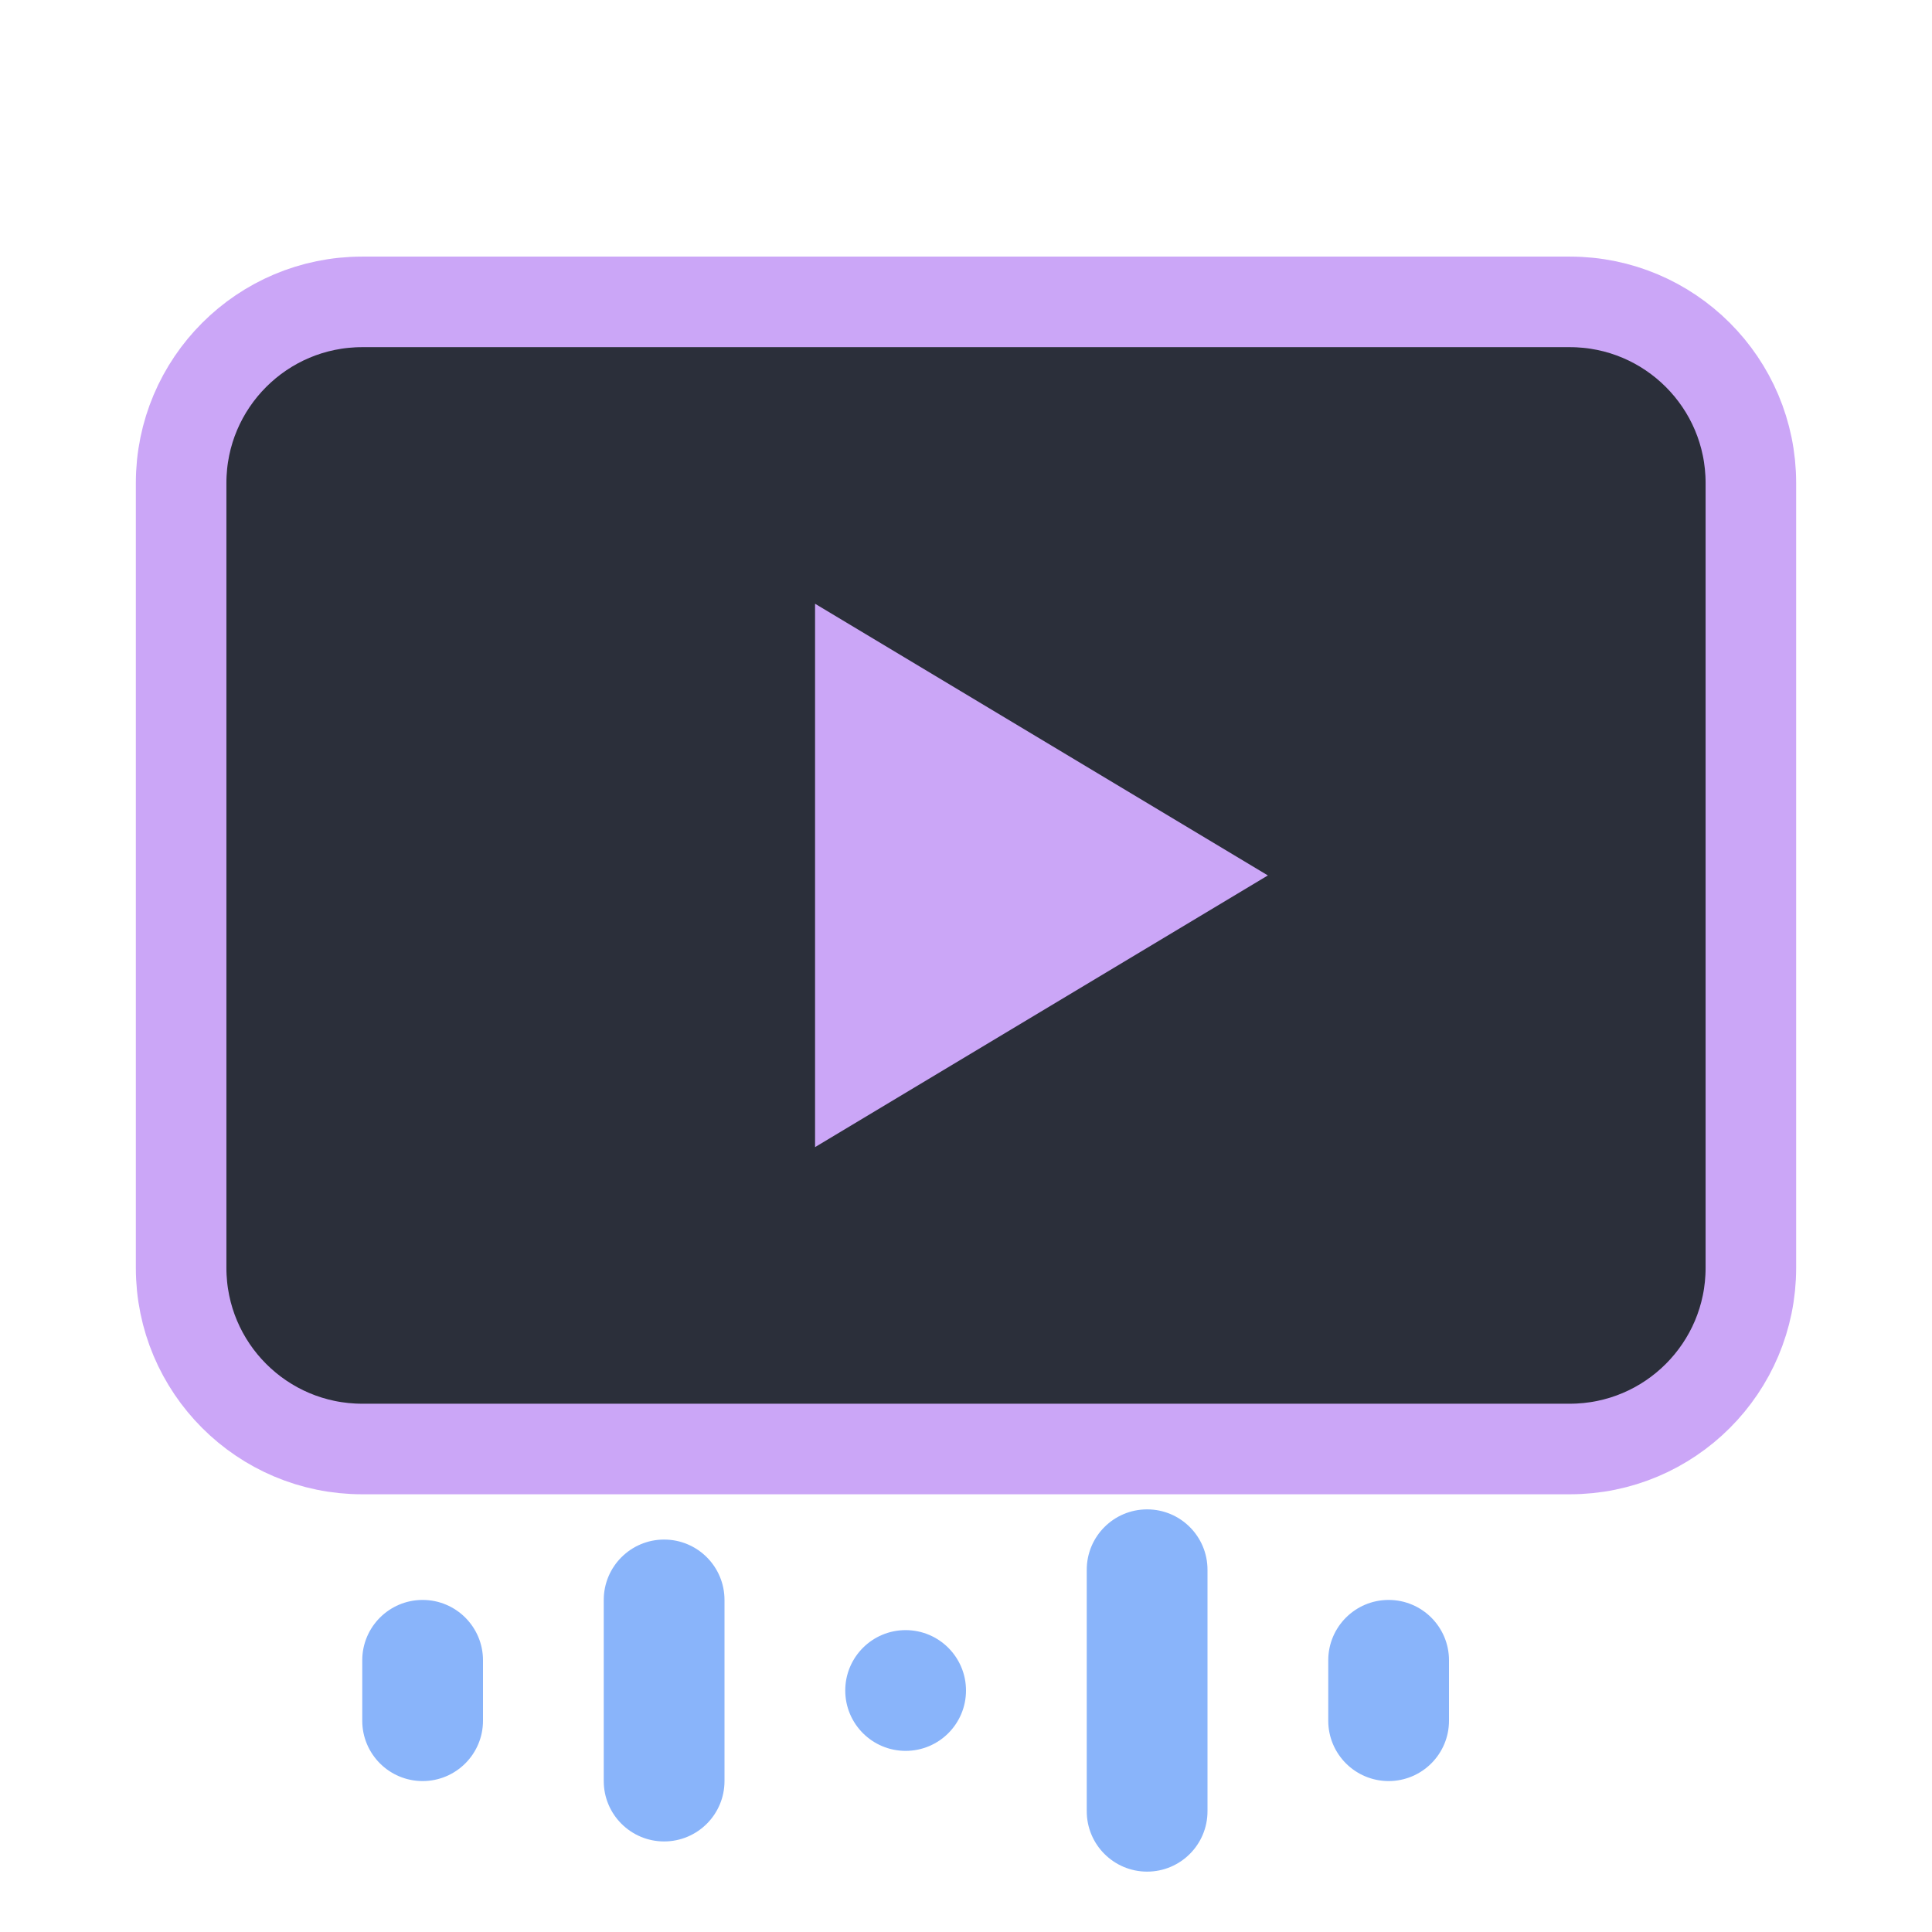
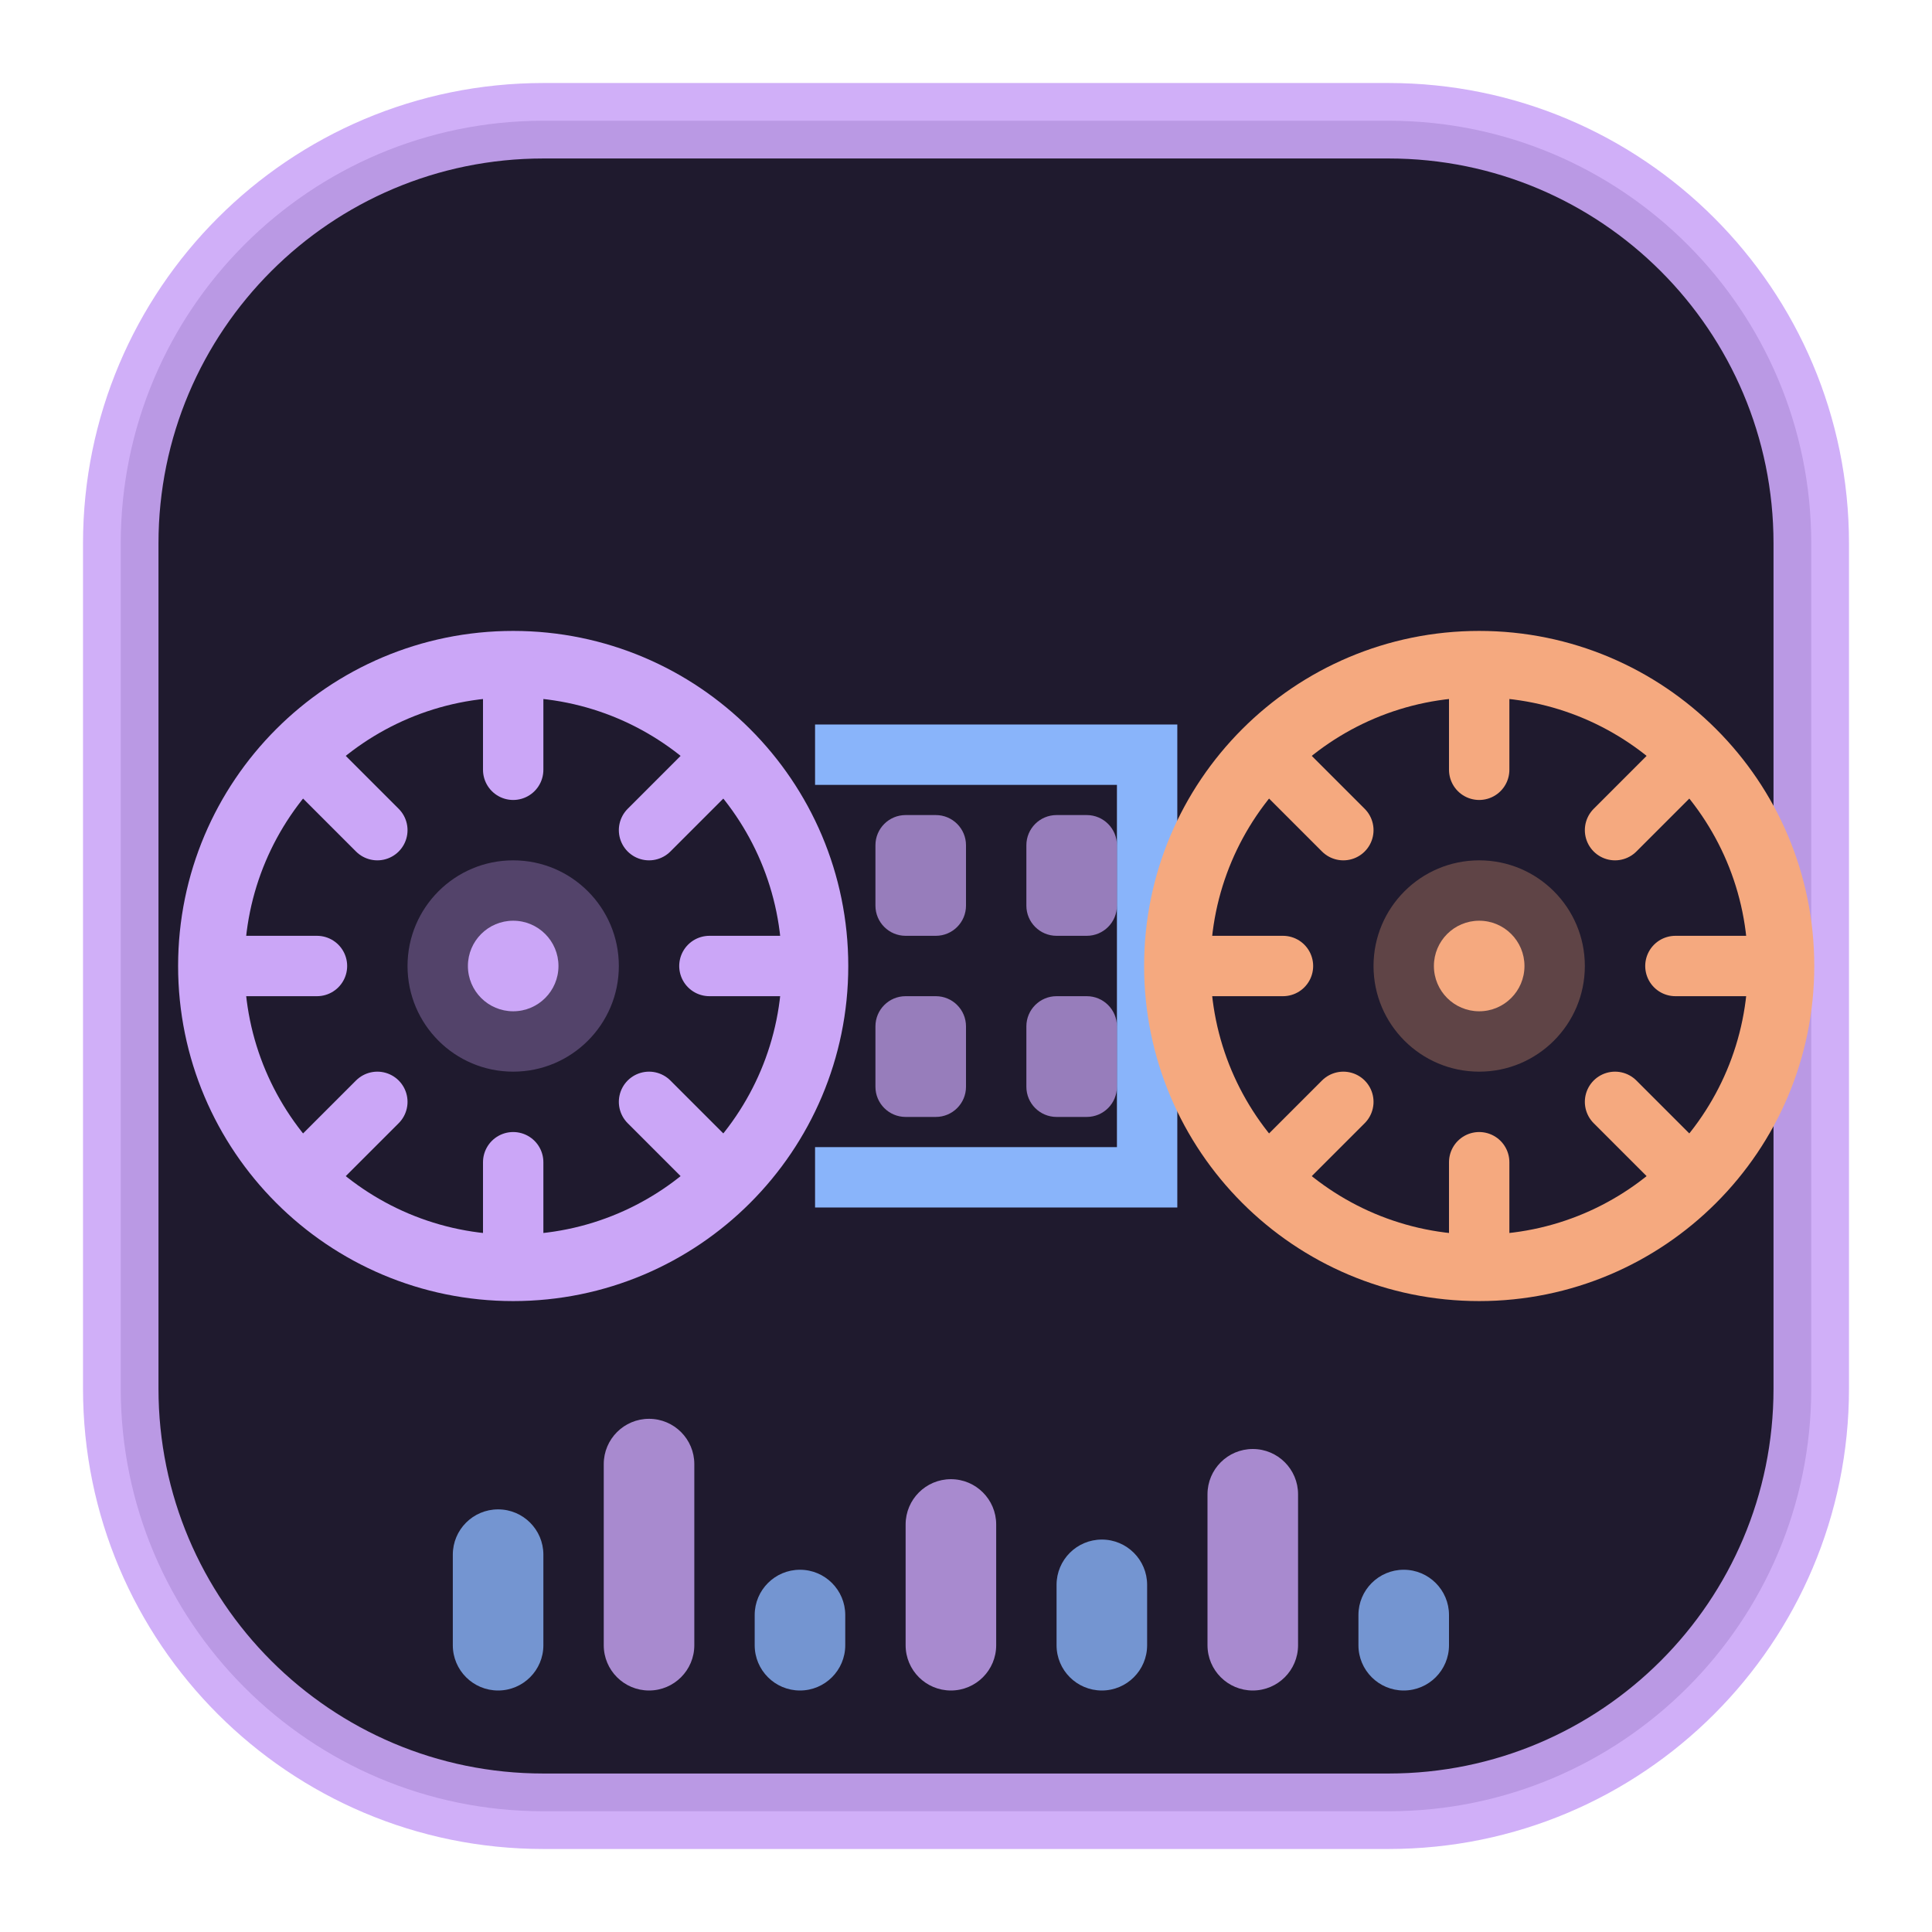
<svg xmlns="http://www.w3.org/2000/svg" viewBox="0 0 64 64">
-   <rect x="6" y="10" width="52" height="38" rx="6" fill="#2b2f3a" />
-   <rect x="6" y="10" width="52" height="38" rx="6" fill="none" stroke="#cba6f7" stroke-width="3" />
-   <path d="M27 20 L27 38 L42 29 Z" fill="#cba6f7" />
-   <rect x="12" y="53" width="4" height="6" rx="2" fill="#89b4fa" />
-   <rect x="20" y="51" width="4" height="10" rx="2" fill="#89b4fa" />
-   <rect x="28" y="54" width="4" height="4" rx="2" fill="#89b4fa" />
-   <rect x="36" y="50" width="4" height="12" rx="2" fill="#89b4fa" />
-   <rect x="44" y="53" width="4" height="6" rx="2" fill="#89b4fa" />
+   <rect x="4" y="4" width="56" height="56" rx="14" fill="#1f1a2e" />
+   <rect x="4" y="4" width="56" height="56" rx="14" fill="none" stroke="#cba6f7" stroke-width="2.5" opacity="0.9" />
+   <circle cx="17" cy="32" r="10" fill="none" stroke="#cba6f7" stroke-width="2.2" />
+   <circle cx="17" cy="32" r="3.5" fill="#cba6f7" opacity="0.3" />
+   <circle cx="17" cy="32" r="1.5" fill="#cba6f7" />
+   <line x1="17" y1="22.5" x2="17" y2="25.5" stroke="#cba6f7" stroke-width="2" stroke-linecap="round" />
+   <line x1="17" y1="38.5" x2="17" y2="41.5" stroke="#cba6f7" stroke-width="2" stroke-linecap="round" />
+   <line x1="7.5" y1="32" x2="10.5" y2="32" stroke="#cba6f7" stroke-width="2" stroke-linecap="round" />
+   <line x1="23.5" y1="32" x2="26.5" y2="32" stroke="#cba6f7" stroke-width="2" stroke-linecap="round" />
+   <line x1="10.4" y1="25.4" x2="12.5" y2="27.5" stroke="#cba6f7" stroke-width="2" stroke-linecap="round" />
+   <line x1="21.5" y1="36.5" x2="23.6" y2="38.6" stroke="#cba6f7" stroke-width="2" stroke-linecap="round" />
+   <line x1="10.4" y1="38.6" x2="12.5" y2="36.5" stroke="#cba6f7" stroke-width="2" stroke-linecap="round" />
+   <line x1="21.5" y1="27.5" x2="23.6" y2="25.4" stroke="#cba6f7" stroke-width="2" stroke-linecap="round" />
+   <path d="M27 25 L38 25 L38 39 L27 39" fill="none" stroke="#89b4fa" stroke-width="2" />
+   <rect x="29" y="27" width="3" height="4" rx="1" fill="#cba6f7" opacity="0.7" />
+   <rect x="34" y="27" width="3" height="4" rx="1" fill="#cba6f7" opacity="0.7" />
+   <rect x="29" y="33" width="3" height="4" rx="1" fill="#cba6f7" opacity="0.7" />
+   <rect x="34" y="33" width="3" height="4" rx="1" fill="#cba6f7" opacity="0.7" />
+   <circle cx="49" cy="32" r="10" fill="none" stroke="#f5a97f" stroke-width="2.2" />
+   <circle cx="49" cy="32" r="3.5" fill="#f5a97f" opacity="0.3" />
+   <circle cx="49" cy="32" r="1.5" fill="#f5a97f" />
+   <line x1="49" y1="22.5" x2="49" y2="25.5" stroke="#f5a97f" stroke-width="2" stroke-linecap="round" />
+   <line x1="49" y1="38.5" x2="49" y2="41.5" stroke="#f5a97f" stroke-width="2" stroke-linecap="round" />
+   <line x1="39.5" y1="32" x2="42.5" y2="32" stroke="#f5a97f" stroke-width="2" stroke-linecap="round" />
+   <line x1="55.5" y1="32" x2="58.5" y2="32" stroke="#f5a97f" stroke-width="2" stroke-linecap="round" />
+   <line x1="42.4" y1="25.4" x2="44.5" y2="27.5" stroke="#f5a97f" stroke-width="2" stroke-linecap="round" />
+   <line x1="53.5" y1="36.5" x2="55.6" y2="38.6" stroke="#f5a97f" stroke-width="2" stroke-linecap="round" />
+   <line x1="42.4" y1="38.6" x2="44.5" y2="36.5" stroke="#f5a97f" stroke-width="2" stroke-linecap="round" />
+   <line x1="53.5" y1="27.5" x2="55.6" y2="25.4" stroke="#f5a97f" stroke-width="2" stroke-linecap="round" />
+   <rect x="15" y="50" width="3" height="6" rx="1.5" fill="#89b4fa" opacity="0.8" />
+   <rect x="20" y="47" width="3" height="9" rx="1.5" fill="#cba6f7" opacity="0.8" />
+   <rect x="25" y="52" width="3" height="4" rx="1.5" fill="#89b4fa" opacity="0.8" />
+   <rect x="30" y="49" width="3" height="7" rx="1.5" fill="#cba6f7" opacity="0.8" />
+   <rect x="35" y="51" width="3" height="5" rx="1.5" fill="#89b4fa" opacity="0.8" />
+   <rect x="40" y="48" width="3" height="8" rx="1.5" fill="#cba6f7" opacity="0.8" />
+   <rect x="45" y="52" width="3" height="4" rx="1.5" fill="#89b4fa" opacity="0.8" />
</svg>
